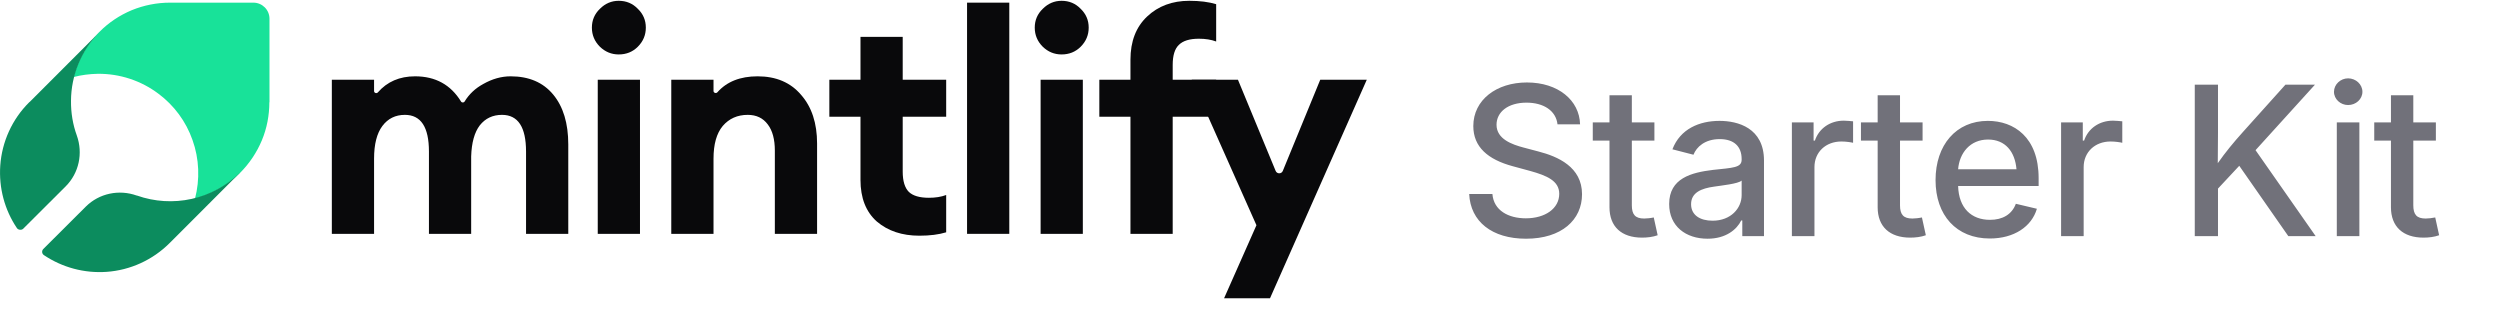
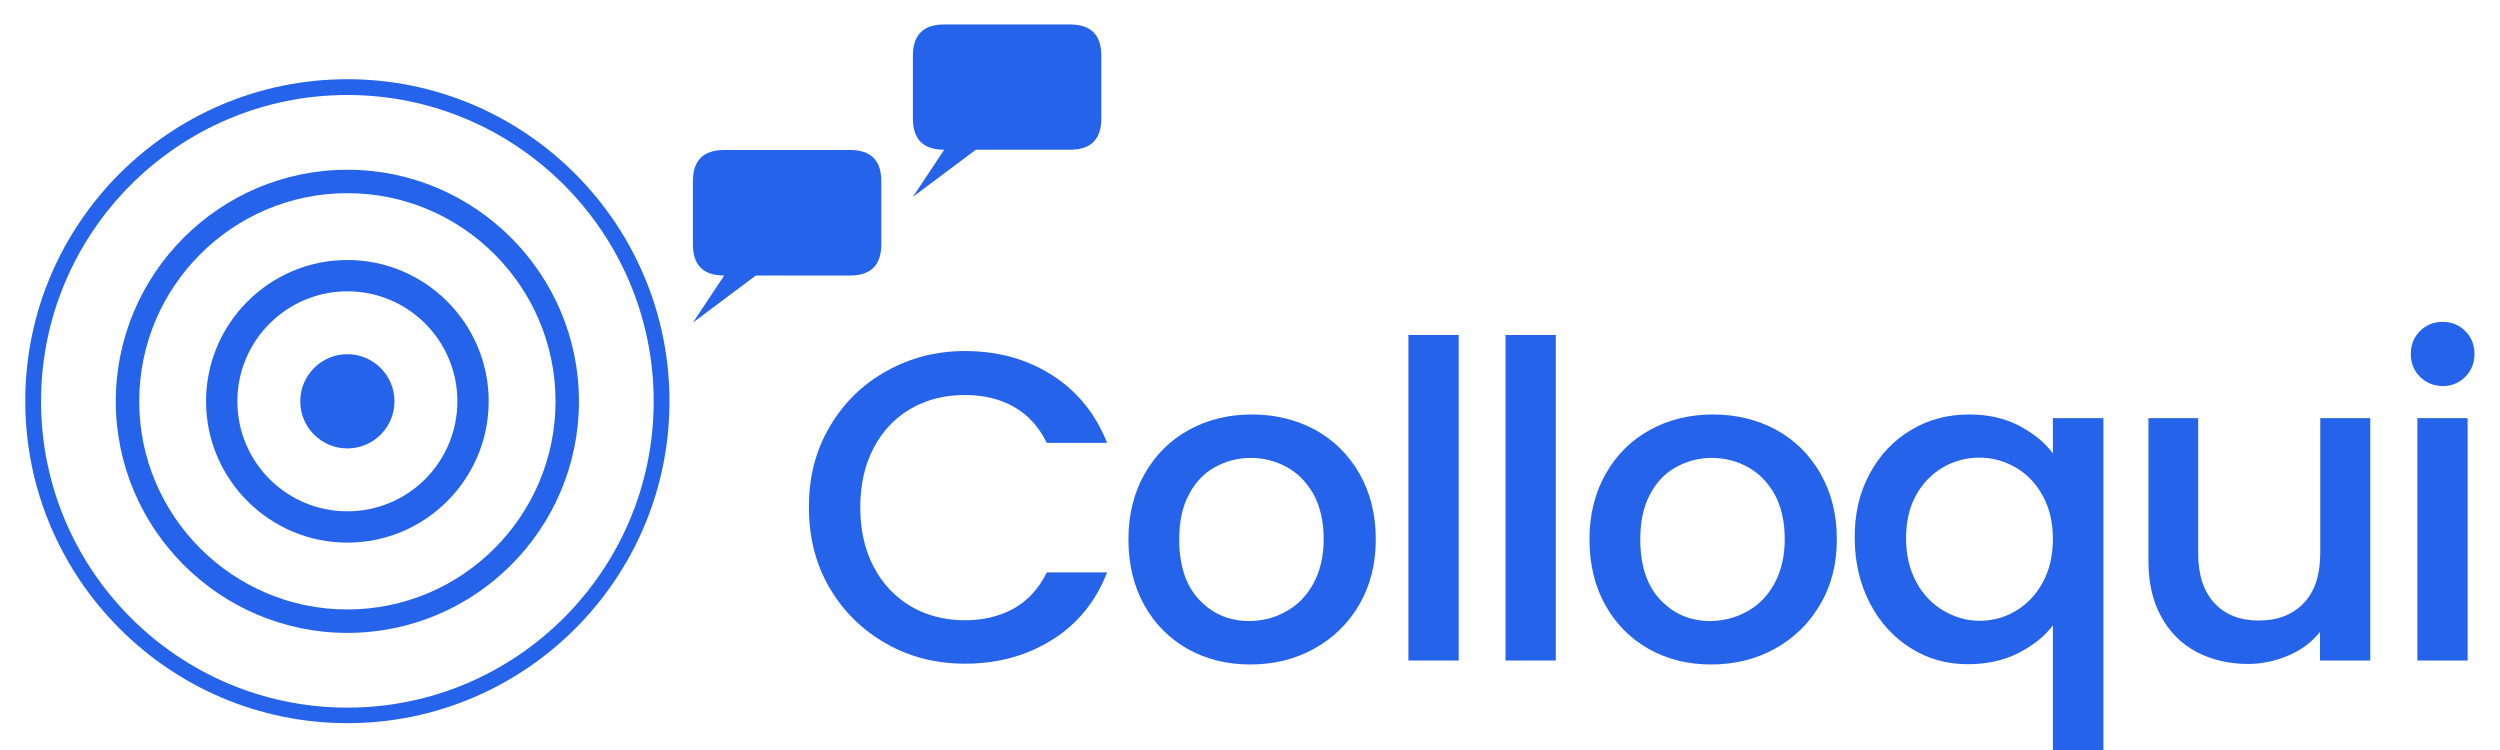
- <svg xmlns="http://www.w3.org/2000/svg" width="180" height="23" viewBox="0 0 180 23" fill="none">
-   <path d="M91.44 21.476H88.133L90.464 16.216L85.802 5.74H89.132L91.847 12.307C91.943 12.536 92.268 12.536 92.362 12.306L95.058 5.74H98.409L91.44 21.476Z" fill="#09090B" />
-   <path d="M81.393 16.837V8.403H79.152V5.74H81.393V4.297C81.393 2.98 81.792 1.944 82.592 1.19C83.391 0.435 84.404 0.058 85.633 0.058C86.387 0.058 87.031 0.139 87.564 0.302V2.988C87.208 2.854 86.794 2.788 86.32 2.788C85.655 2.788 85.174 2.936 84.878 3.232C84.582 3.513 84.434 3.994 84.434 4.674V5.74H87.564V8.403H84.434V16.837H81.393Z" fill="#09090B" />
-   <path d="M76.433 3.92C75.915 3.92 75.463 3.735 75.079 3.365C74.694 2.98 74.502 2.521 74.502 1.989C74.502 1.456 74.694 1.005 75.079 0.635C75.463 0.25 75.915 0.058 76.433 0.058C76.98 0.058 77.438 0.25 77.809 0.635C78.193 1.005 78.386 1.456 78.386 1.989C78.386 2.521 78.193 2.98 77.809 3.365C77.438 3.735 76.98 3.92 76.433 3.92ZM74.924 16.837V5.74H77.964V16.837H74.924Z" fill="#09090B" />
-   <path d="M69.628 16.837V0.191H72.669V16.837H69.628Z" fill="#09090B" />
-   <path d="M66.194 16.97C64.951 16.97 63.93 16.63 63.131 15.949C62.347 15.254 61.955 14.255 61.955 12.953V8.403H59.713V5.74H61.955V2.655H64.995V5.74H68.125V8.403H64.995V12.354C64.995 13.034 65.143 13.523 65.439 13.819C65.735 14.1 66.216 14.24 66.882 14.24C67.355 14.24 67.769 14.174 68.125 14.04V16.726C67.592 16.889 66.948 16.97 66.194 16.97Z" fill="#09090B" />
-   <path d="M48.332 16.837V5.74H51.373V6.551C51.373 6.688 51.559 6.748 51.65 6.646C52.328 5.879 53.293 5.495 54.546 5.495C55.878 5.495 56.921 5.939 57.676 6.827C58.445 7.7 58.83 8.869 58.83 10.334V16.837H55.789V10.844C55.789 10.03 55.619 9.402 55.279 8.958C54.939 8.499 54.458 8.27 53.836 8.27C53.096 8.27 52.497 8.536 52.038 9.069C51.594 9.601 51.373 10.386 51.373 11.421V16.837H48.332Z" fill="#09090B" />
-   <path d="M44.547 3.92C44.029 3.92 43.578 3.735 43.193 3.365C42.809 2.98 42.616 2.521 42.616 1.989C42.616 1.456 42.809 1.005 43.193 0.635C43.578 0.25 44.029 0.058 44.547 0.058C45.095 0.058 45.553 0.25 45.923 0.635C46.308 1.005 46.5 1.456 46.5 1.989C46.5 2.521 46.308 2.98 45.923 3.365C45.553 3.735 45.095 3.92 44.547 3.92ZM43.038 16.837V5.74H46.079V16.837H43.038Z" fill="#09090B" />
-   <path d="M37.875 16.837V10.911C37.875 9.15 37.298 8.27 36.144 8.27C35.478 8.27 34.945 8.521 34.546 9.024C34.161 9.527 33.954 10.275 33.924 11.266V16.837H30.884V10.911C30.884 9.15 30.306 8.27 29.152 8.27C28.472 8.27 27.932 8.536 27.532 9.069C27.133 9.601 26.933 10.386 26.933 11.421V16.837H23.892V5.74H26.933V6.559C26.933 6.695 27.116 6.755 27.206 6.652C27.878 5.881 28.771 5.495 29.885 5.495C31.349 5.495 32.452 6.1 33.193 7.309C33.252 7.404 33.395 7.403 33.454 7.307C33.774 6.78 34.219 6.361 34.79 6.05C35.441 5.68 36.099 5.495 36.765 5.495C38.082 5.495 39.103 5.932 39.828 6.805C40.553 7.678 40.916 8.876 40.916 10.4V16.837H37.875Z" fill="#09090B" />
-   <path d="M19.403 7.362V1.35C19.403 0.705 18.879 0.191 18.244 0.191H12.235C11.291 0.191 10.357 0.378 9.487 0.733C8.618 1.098 7.824 1.621 7.16 2.295L7.114 2.341C6.235 3.23 5.609 4.333 5.291 5.548C5.861 5.399 6.45 5.324 7.039 5.314C8.609 5.296 10.151 5.801 11.403 6.745C12.534 7.586 13.394 8.746 13.861 10.083C14.347 11.438 14.403 12.916 14.039 14.309C15.244 13.991 16.356 13.364 17.244 12.486L17.291 12.439C17.954 11.775 18.487 10.98 18.851 10.111C19.216 9.241 19.393 8.306 19.393 7.362H19.403Z" fill="#18E299" />
-   <path d="M5.112 7.26C5.121 5.416 5.857 3.646 7.151 2.324L2.151 7.326C2.133 7.344 2.114 7.354 2.095 7.372C0.876 8.583 0.14 10.204 0.019 11.918C-0.092 13.52 0.327 15.103 1.22 16.426C1.306 16.552 1.537 16.593 1.667 16.472L4.73 13.417C5.689 12.458 5.987 11.033 5.531 9.757C5.242 8.965 5.103 8.117 5.112 7.26Z" fill="#0C8C5E" />
-   <path d="M17.262 12.44C16.303 13.38 15.102 14.032 13.799 14.321C12.486 14.61 11.127 14.526 9.861 14.079C9.861 14.079 9.851 14.079 9.842 14.079C8.567 13.622 7.142 13.921 6.183 14.871L3.12 17.926C2.99 18.056 3.009 18.27 3.167 18.373C4.489 19.258 6.072 19.686 7.673 19.574C9.386 19.453 10.997 18.717 12.216 17.497L12.263 17.451L17.262 12.449V12.44Z" fill="#0C8C5E" />
-   <text x="105" y="17" font-family="Inter, ui-sans-serif, system-ui, -apple-system, sans-serif" font-size="15" font-weight="500" fill="#71717A" letter-spacing="-0.01em">Starter Kit</text>
+ <svg xmlns="http://www.w3.org/2000/svg" version="1.1" x="0px" y="0px" viewBox="65 388 950 285" xml:space="preserve">
+   <style type="text/css">
+ 	.st3{fill:#2563EB;}
+ 	.st5{enable-background:new    ;}
+ </style>
+   <g>
+     <g>
+       <circle class="st3" cx="197" cy="540.5" r="17.9" />
+     </g>
+     <g class="st5">
+       <path class="st3" d="M197,594.2c-29.6,0-53.7-24.1-53.7-53.7c0-29.6,24.1-53.7,53.7-53.7s53.7,24.1,53.7,53.7    C250.7,570.1,226.6,594.2,197,594.2z M197,498.7c-23,0-41.8,18.7-41.8,41.8s18.7,41.8,41.8,41.8s41.8-18.7,41.8-41.8    S220.1,498.7,197,498.7z" />
+     </g>
+     <g class="st5">
+       <path class="st3" d="M197,628.5c-48.5,0-88-39.5-88-88s39.5-88,88-88s88,39.5,88,88S245.6,628.5,197,628.5z M197,461.4    c-43.6,0-79.1,35.5-79.1,79.1s35.5,79.1,79.1,79.1s79.1-35.5,79.1-79.1S240.6,461.4,197,461.4z" />
+     </g>
+     <g class="st5">
+       <path class="st3" d="M197,662.8c-67.5,0-122.4-54.9-122.4-122.4S129.5,418.1,197,418.1S319.4,473,319.4,540.5    S264.5,662.8,197,662.8z M197,424.1c-64.2,0-116.4,52.2-116.4,116.4S132.8,656.9,197,656.9s116.4-52.2,116.4-116.4    S261.2,424.1,197,424.1z" />
+     </g>
+     <path class="st3" d="M328.3,456.9c0-8,4-11.9,11.9-11.9H388c8,0,11.9,4,11.9,11.9v23.9c0,8-4,11.9-11.9,11.9h-35.8l-23.9,17.9   l11.9-17.9l0,0c-8,0-11.9-4-11.9-11.9V456.9z" />
+     <path class="st3" d="M411.9,409.2c0-8,4-11.9,11.9-11.9h47.8c8,0,11.9,4,11.9,11.9V433c0,8-4,11.9-11.9,11.9h-35.8l-23.9,17.9   l11.9-17.9l0,0c-8,0-11.9-4-11.9-11.9V409.2z" />
+     <g class="st5">
+       <path class="st3" d="M380.3,550.1c5.3-9,12.5-16.1,21.6-21.1c9.1-5.1,19-7.6,29.8-7.6c12.4,0,23.4,3,33,9.1    c9.6,6.1,16.6,14.7,21,25.8h-22.9c-3-6.1-7.2-10.7-12.5-13.7c-5.3-3-11.5-4.5-18.6-4.5c-7.7,0-14.5,1.7-20.6,5.2    c-6,3.5-10.7,8.4-14.1,14.9c-3.4,6.5-5.1,14-5.1,22.6c0,8.6,1.7,16.1,5.1,22.6c3.4,6.5,8.1,11.4,14.1,15c6,3.5,12.9,5.3,20.6,5.3    c7,0,13.2-1.5,18.6-4.5c5.3-3,9.5-7.6,12.5-13.7h22.9c-4.3,11.1-11.3,19.7-21,25.7c-9.6,6-20.6,9-33,9c-10.9,0-20.9-2.5-29.9-7.6    c-9-5.1-16.2-12.1-21.5-21.1c-5.3-9-7.9-19.2-7.9-30.6C372.3,569.3,375,559.1,380.3,550.1z" />
+       <path class="st3" d="M516.3,634.6c-7-4-12.5-9.5-16.5-16.7c-4-7.2-6-15.5-6-25c0-9.4,2.1-17.7,6.2-24.9    c4.1-7.2,9.7-12.8,16.9-16.7c7.1-3.9,15.1-5.8,23.9-5.8c8.8,0,16.8,2,23.9,5.8c7.1,3.9,12.8,9.5,16.9,16.7    c4.1,7.2,6.2,15.5,6.2,24.9c0,9.4-2.1,17.7-6.3,24.9c-4.2,7.2-10,12.8-17.3,16.8c-7.3,4-15.3,5.9-24.1,5.9    C531.2,640.5,523.3,638.5,516.3,634.6z M553.6,620.4c4.3-2.3,7.8-5.8,10.4-10.5s4-10.4,4-17c0-6.7-1.3-12.3-3.8-17    c-2.6-4.6-6-8.1-10.2-10.4c-4.2-2.3-8.8-3.5-13.7-3.5c-4.9,0-9.4,1.2-13.6,3.5c-4.2,2.3-7.5,5.8-9.9,10.4    c-2.5,4.6-3.7,10.3-3.7,17c0,9.9,2.5,17.6,7.6,23c5.1,5.4,11.4,8.1,19.1,8.1C544.8,623.9,549.4,622.8,553.6,620.4z" />
+       <path class="st3" d="M619.3,515.3V639h-19.1V515.3H619.3z" />
+       <path class="st3" d="M656.2,515.3V639h-19.1V515.3H656.2z" />
+       <path class="st3" d="M691.5,634.6c-7-4-12.5-9.5-16.5-16.7s-6-15.5-6-25c0-9.4,2.1-17.7,6.2-24.9c4.1-7.2,9.7-12.8,16.9-16.7    c7.1-3.9,15.1-5.8,23.9-5.8c8.8,0,16.8,2,23.9,5.8c7.1,3.9,12.8,9.5,16.9,16.7c4.1,7.2,6.2,15.5,6.2,24.9c0,9.4-2.1,17.7-6.4,24.9    c-4.2,7.2-10,12.8-17.3,16.8c-7.3,4-15.3,5.9-24.1,5.9C706.3,640.5,698.5,638.5,691.5,634.6z M728.8,620.4    c4.3-2.3,7.8-5.8,10.4-10.5s4-10.4,4-17c0-6.7-1.3-12.3-3.8-17c-2.6-4.6-6-8.1-10.2-10.4c-4.2-2.3-8.8-3.5-13.7-3.5    c-4.9,0-9.4,1.2-13.6,3.5c-4.2,2.3-7.5,5.8-9.9,10.4c-2.5,4.6-3.7,10.3-3.7,17c0,9.9,2.5,17.6,7.6,23c5.1,5.4,11.4,8.1,19.1,8.1    C719.9,623.9,724.5,622.8,728.8,620.4z" />
+       <path class="st3" d="M775.5,568c3.8-7.1,9.1-12.7,15.7-16.6c6.6-4,14-5.9,22.1-5.9c7.1,0,13.5,1.4,19,4.3    c5.5,2.9,9.8,6.4,12.8,10.5v-13.4h19.2v135.9h-19.2v-57.2c-3,4.1-7.4,7.6-13,10.5c-5.7,2.9-12.1,4.3-19.4,4.3    c-7.9,0-15.1-2-21.6-6.1c-6.5-4.1-11.7-9.7-15.5-17c-3.8-7.3-5.8-15.6-5.8-24.8C769.7,583.3,771.6,575.1,775.5,568z M841.2,576.3    c-2.6-4.7-6-8.2-10.3-10.7c-4.2-2.4-8.8-3.7-13.7-3.7c-4.9,0-9.5,1.2-13.7,3.6c-4.2,2.4-7.7,5.9-10.3,10.5    c-2.6,4.6-3.9,10.1-3.9,16.5s1.3,11.9,3.9,16.7c2.6,4.8,6.1,8.4,10.4,10.9c4.3,2.5,8.8,3.8,13.6,3.8c4.9,0,9.5-1.2,13.7-3.7    c4.2-2.5,7.7-6,10.3-10.8c2.6-4.7,3.9-10.3,3.9-16.6S843.8,581,841.2,576.3z" />
+       <path class="st3" d="M965.7,546.9V639h-19.1v-10.9c-3,3.8-6.9,6.8-11.8,8.9s-10,3.3-15.5,3.3c-7.2,0-13.7-1.5-19.5-4.5    c-5.7-3-10.3-7.5-13.5-13.4c-3.3-5.9-4.9-13-4.9-21.4v-54.1h18.9v51.3c0,8.2,2.1,14.6,6.2,19c4.1,4.4,9.7,6.6,16.9,6.6    c7.1,0,12.8-2.2,17-6.6c4.2-4.4,6.3-10.7,6.3-19v-51.3H965.7z" />
+       <path class="st3" d="M984.6,531.2c-2.3-2.3-3.5-5.2-3.5-8.7c0-3.5,1.2-6.4,3.5-8.7c2.3-2.3,5.2-3.5,8.7-3.5c3.3,0,6.2,1.2,8.5,3.5    c2.3,2.3,3.5,5.2,3.5,8.7c0,3.5-1.2,6.4-3.5,8.7s-5.2,3.5-8.5,3.5C989.9,534.7,987,533.5,984.6,531.2z M1002.7,546.9V639h-19.1    v-92.1H1002.7z" />
+     </g>
+   </g>
</svg>
